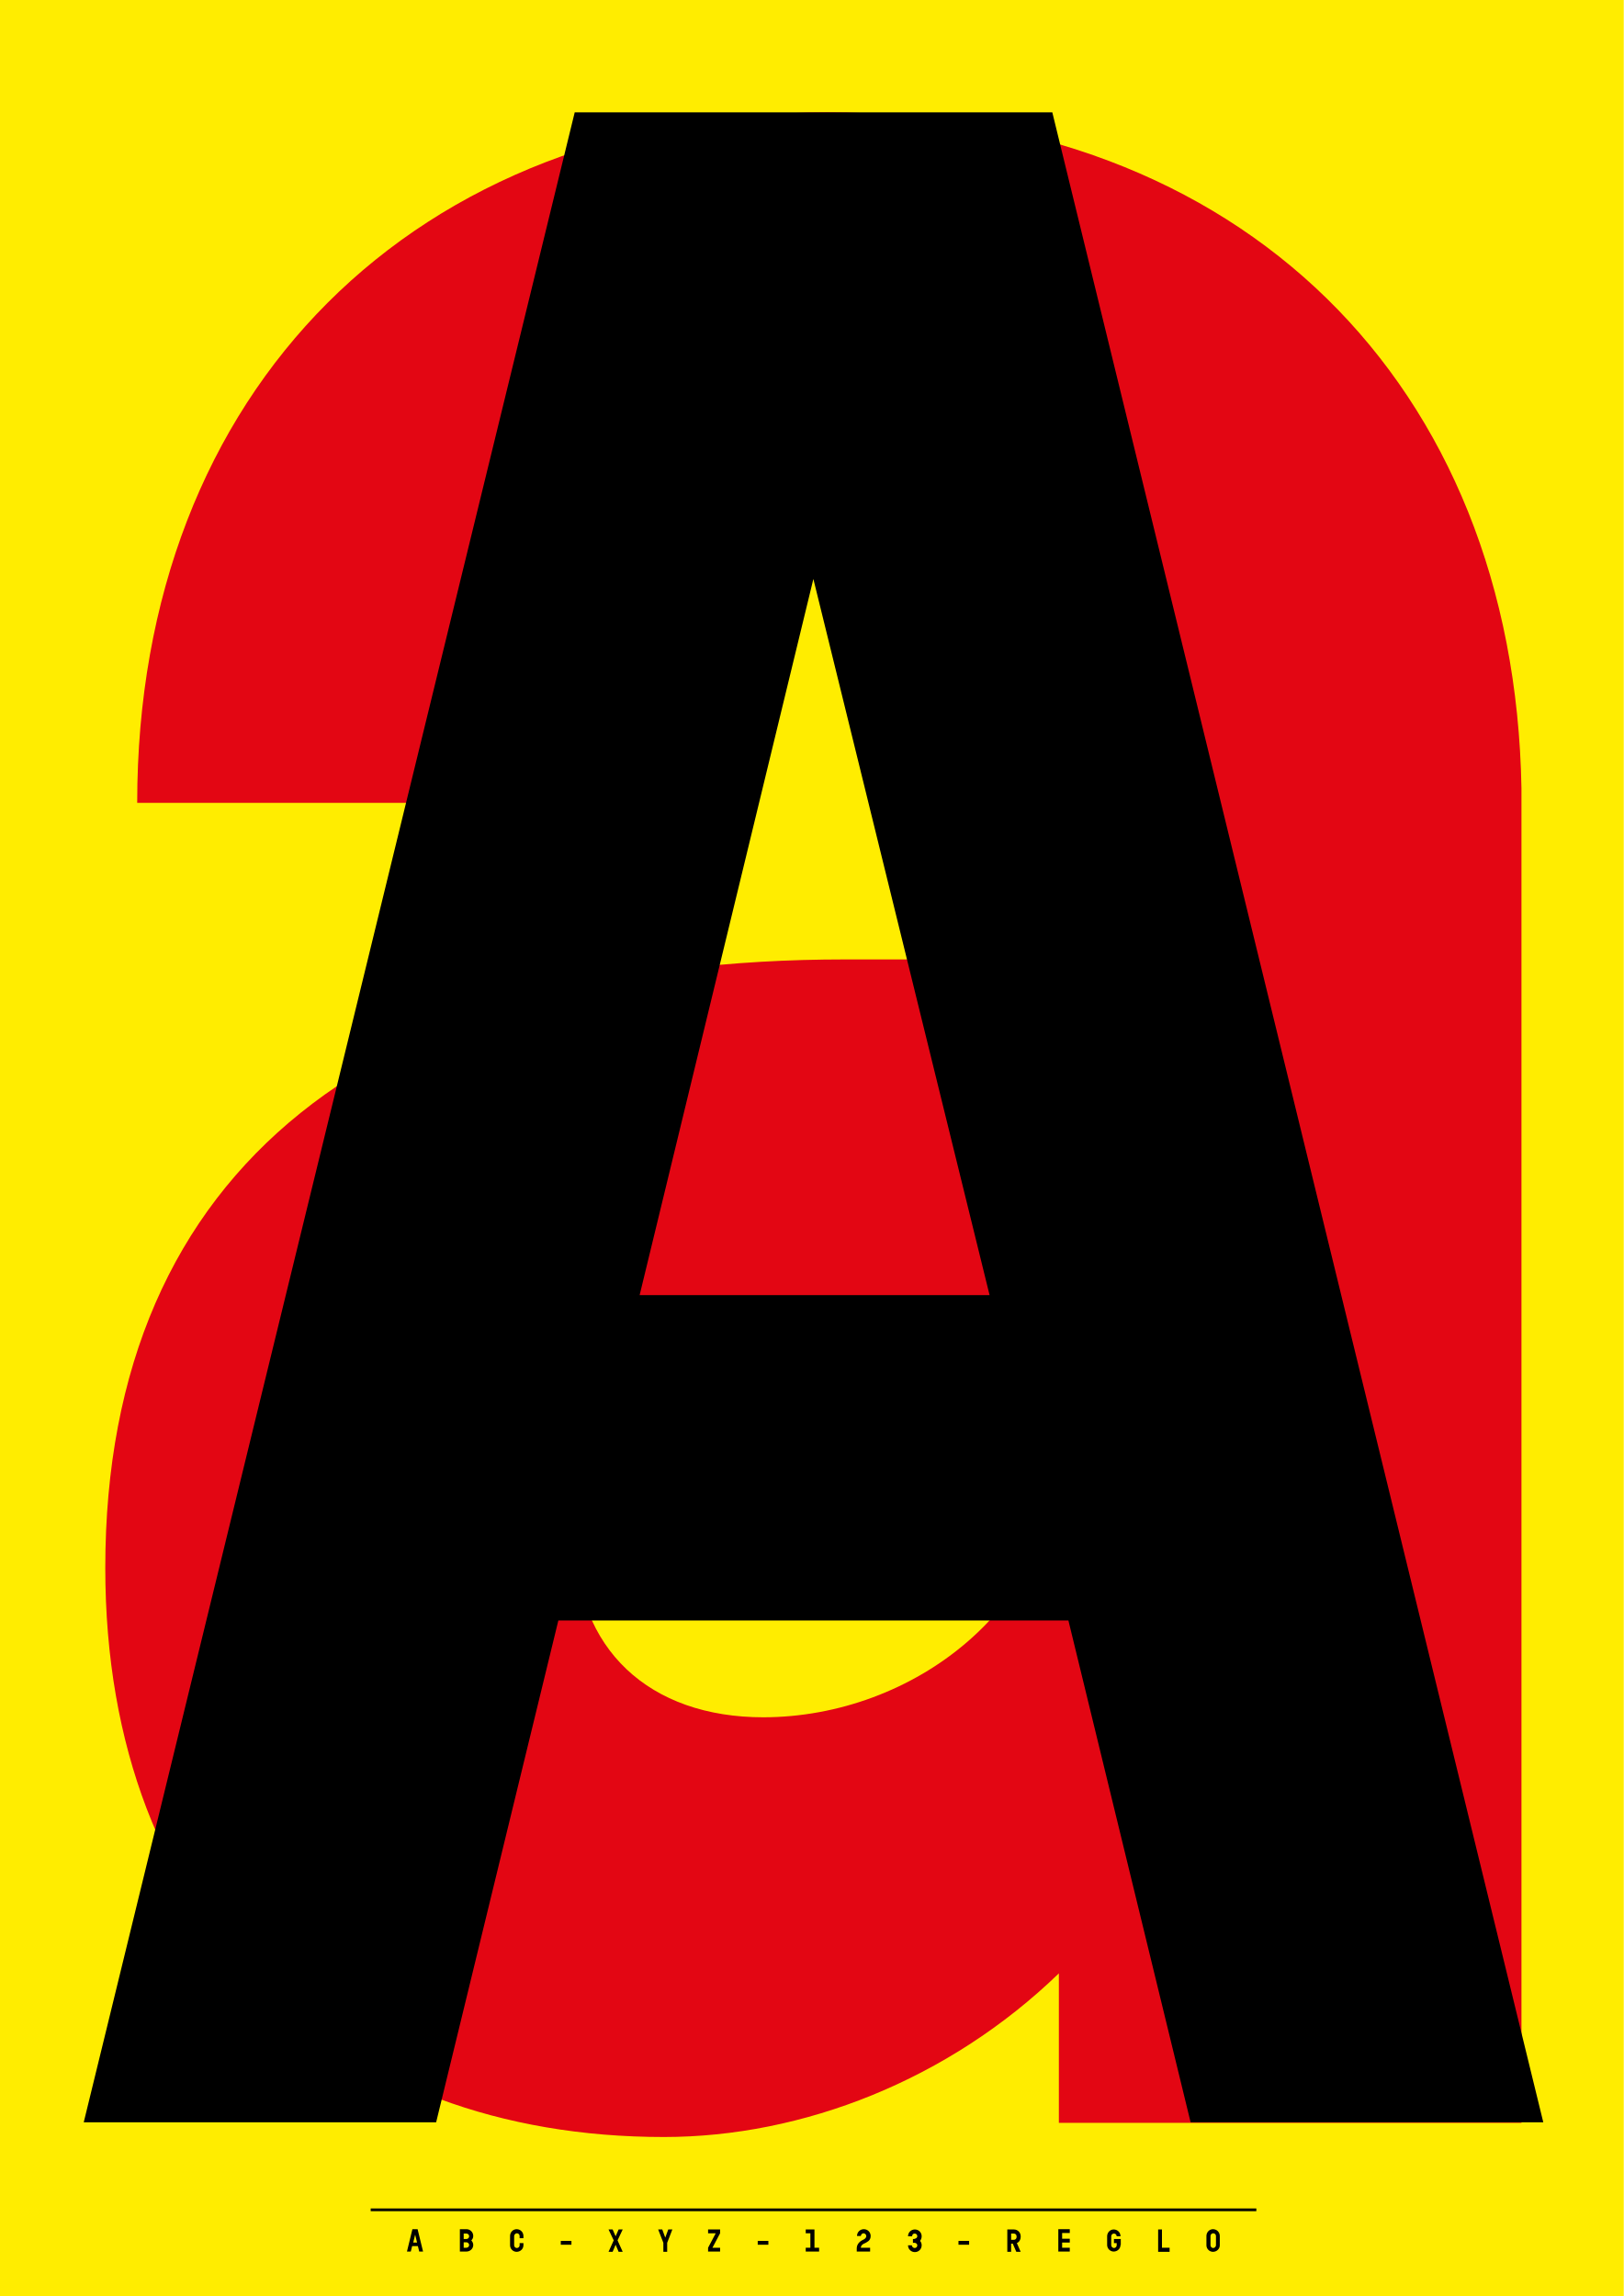
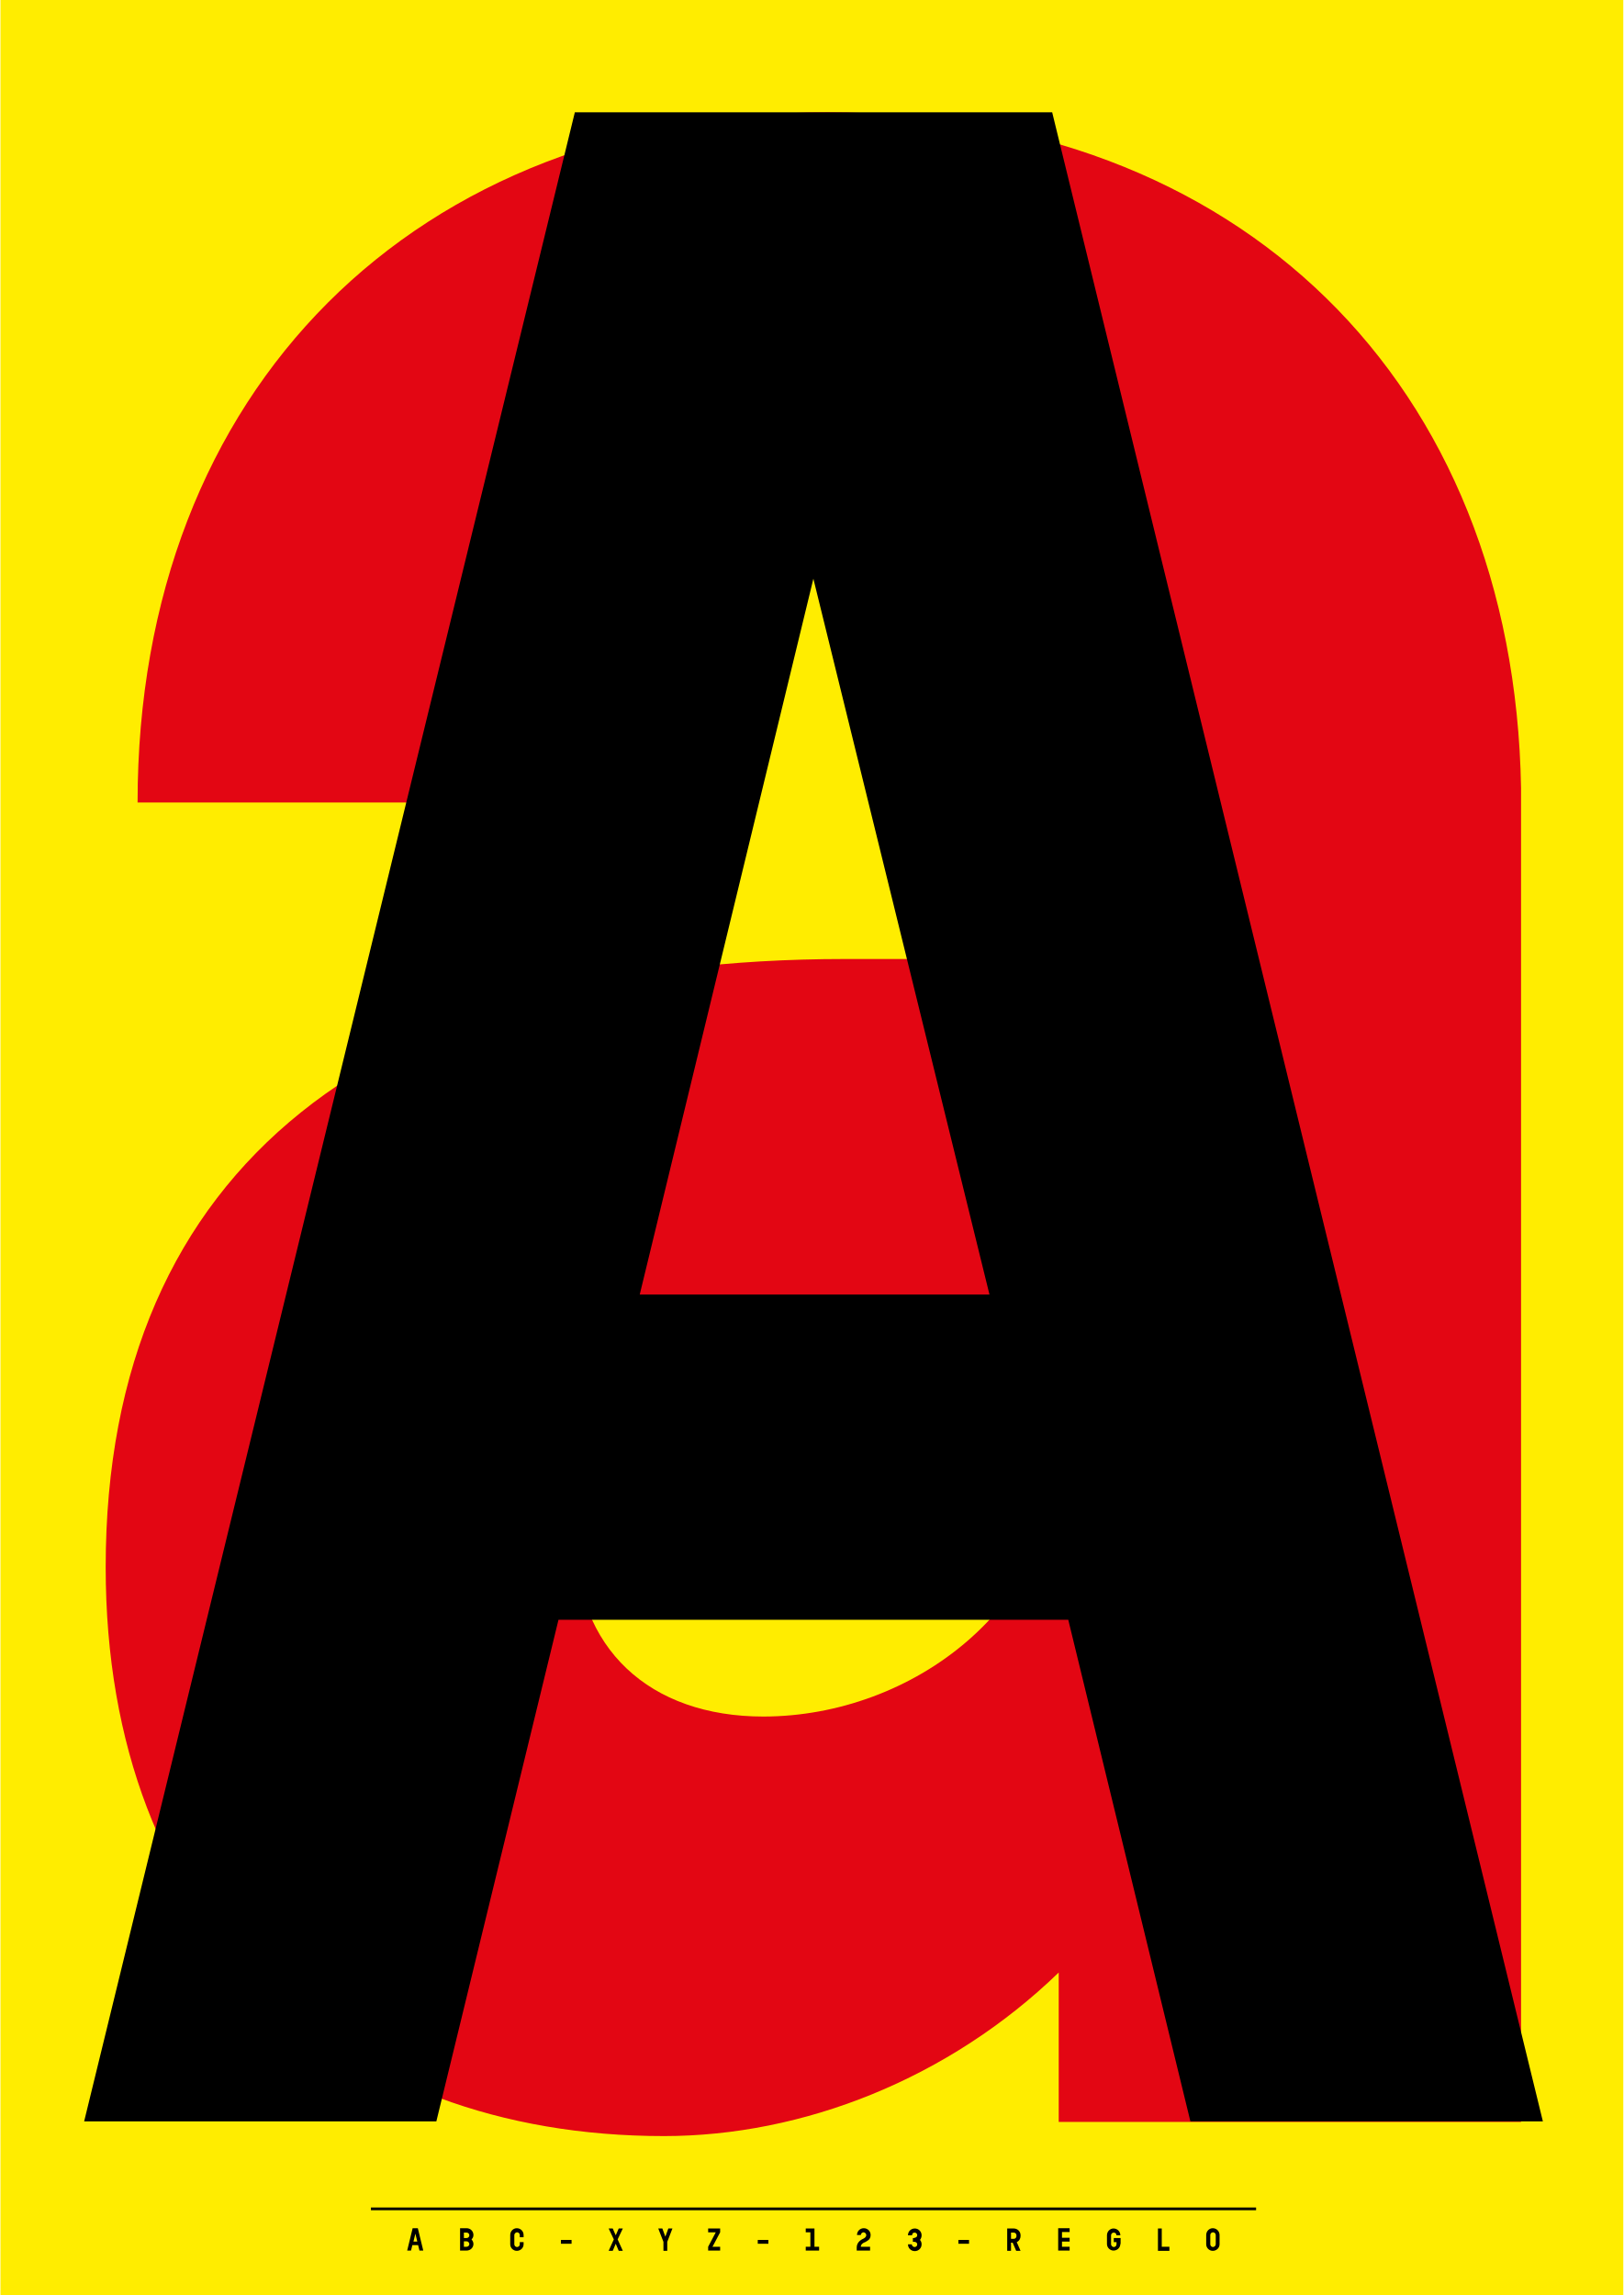
- <svg xmlns="http://www.w3.org/2000/svg" version="1.1" id="Layer_1" x="0px" y="0px" viewBox="0 0 595.3 841.9" enable-background="new 0 0 595.3 841.9" xml:space="preserve">
+ <svg xmlns="http://www.w3.org/2000/svg" width="595" height="841" version="1.1" id="Layer_1" x="0px" y="0px" viewBox="0 0 595.3 841.9" enable-background="new 0 0 595.3 841.9" xml:space="preserve">
  <rect fill="#FFED00" width="595.3" height="841.9" />
  <g>
    <path d="M151.1,823.6l-0.5,2h-1.4l2-8.2h1.9l2,8.2h-1.4l-0.5-2H151.1z M152.2,819.4l-0.7,2.9h1.4L152.2,819.4z" />
    <path d="M173.5,823.2c0,1.3-1.1,2.4-2.5,2.4h-2.4v-8.2h2.4c1.4,0,2.5,1.1,2.5,2.5c0,0.7-0.3,1.2-0.7,1.6   C173.2,822,173.5,822.5,173.5,823.2z M170,821h1c0.6,0,1-0.5,1-1c0-0.6-0.5-1-1-1h-1V821z M171,824.2c0.6,0,1-0.5,1-1s-0.5-1-1-1   h-1v2H171z" />
    <path d="M190.5,819.9c0-0.6-0.5-1-1-1c-0.5,0-1,0.5-1,1v3.4c0,0.6,0.5,1,1,1c0.6,0,1-0.5,1-1v-0.8h1.4v0.8c0,1.3-1.1,2.4-2.5,2.4   c-1.3,0-2.4-1.1-2.4-2.4v-3.4c0-1.4,1.1-2.5,2.4-2.5c1.4,0,2.5,1.1,2.5,2.5v0.8h-1.4V819.9z" />
    <path d="M209.5,821.7v1.4h-3.9v-1.4H209.5z" />
    <path d="M228.3,825.7h-1.5l-1.1-2.6l-1.1,2.6h-1.5l1.9-4.2l-1.9-4h1.5l1.1,2.5l1.1-2.5h1.5l-1.9,4L228.3,825.7z" />
    <path d="M244.6,822.4v3.3h-1.4v-3.3l-1.9-4.9h1.5l1.1,3l1.1-3h1.5L244.6,822.4z" />
    <path d="M261.2,824.2h2.8v1.4h-4.4v-1.4l2.8-5.3h-2.8v-1.4h4.4v1.4L261.2,824.2z" />
    <path d="M281.7,821.7v1.4h-3.9v-1.4H281.7z" />
    <path d="M295.4,824.2h1.7v-5.3h-1.7v-1.4h3.2v6.7h1.7v1.4h-4.9V824.2z" />
    <path d="M315.6,824.2h3.4v1.4h-4.9v-1.1c0-1.3,0.7-2.5,2.5-3.3c0.4-0.2,1-0.6,1-1.3c0-0.5-0.5-1-1-1c-0.5,0-1,0.5-1,1h-1.4   c0-1.4,1.1-2.5,2.5-2.5c1.4,0,2.5,1.1,2.5,2.5c0,1.8-1.4,2.2-2,2.6C316.5,822.7,315.6,823.3,315.6,824.2z" />
    <path d="M335.3,820.9c0.5,0,1-0.4,1-0.9c0-0.6-0.4-1-1-1c-0.6,0-0.9,0.5-0.9,1h-1.5c0-1.4,1.1-2.5,2.5-2.5c1.4,0,2.5,1.1,2.5,2.5   c0,0.6-0.2,1.2-0.6,1.7c0.4,0.4,0.6,1,0.6,1.6c0,1.4-1.1,2.5-2.5,2.5c-1.4,0-2.5-1.1-2.5-2.5h1.4c0,0.5,0.5,1,1,1c0.6,0,1-0.4,1-1   c0-0.5-0.5-0.9-1-0.9h-0.6v-1.4H335.3z" />
    <path d="M355.3,821.7v1.4h-3.9v-1.4H355.3z" />
    <path d="M370.7,822.7v3h-1.4v-8.2h2.4c1.4,0,2.5,1.1,2.5,2.5v0.3c0,0.9-0.5,1.8-1.4,2.2l1.4,3.2h-1.6l-1.3-3H370.7z M370.7,821.3h1   c0.6,0,1-0.5,1-1V820c0-0.6-0.5-1-1-1h-1V821.3z" />
    <path d="M389.4,820.9h2.8v1.4h-2.8v1.9h2.8v1.4H388v-8.2h4.2v1.4h-2.8V820.9z" />
    <path d="M410.8,823.2c0,1.3-1.1,2.4-2.5,2.4c-1.3,0-2.4-1.1-2.4-2.4V820c0-1.4,1.1-2.5,2.4-2.5c1.4,0,2.5,1.1,2.5,2.5h-1.4   c0-0.6-0.5-1-1-1c-0.6,0-1,0.5-1,1v3.3c0,0.5,0.5,1,1,1c0.6,0,1-0.5,1-1v-0.8h-1V821h2.5V823.2z" />
    <path d="M428.8,825.7h-4.2v-8.2h1.4v6.7h2.8V825.7z" />
    <path d="M447.2,819.9v3.4c0,1.3-1.1,2.4-2.5,2.4c-1.3,0-2.4-1.1-2.4-2.4v-3.4c0-1.4,1.1-2.5,2.4-2.5   C446.1,817.4,447.2,818.5,447.2,819.9z M445.8,823.3v-3.4c0-0.6-0.5-1-1-1c-0.6,0-1,0.5-1,1v3.4c0,0.6,0.5,1,1,1   C445.3,824.3,445.8,823.8,445.8,823.3z" />
  </g>
  <g>
    <rect x="135.9" y="809.8" width="324.7" height="1" />
  </g>
  <g>
    <path fill="#E30613" d="M557.8,778.4H388.2v-54.8c-40.4,39.1-93.9,60-144.8,60c-120,0-204.8-77-204.8-208.7   c0-147.4,100.5-223.1,271.4-223.1h78.3v-57.4c0-49.6-33.9-83.5-84.8-83.5c-49.6,0-83.5,33.9-83.5,83.5H50.3   C50.3,143,152.1,41.2,303.4,41.2s251.8,99.2,254.4,247.9V778.4z M388.2,530.5v-37.8h-31.3c-50.9,0-146.1-1.3-146.1,70.5   c0,41.7,27.4,66.5,69.1,66.5C334.7,629.6,388.2,589.2,388.2,530.5z" />
  </g>
  <g>
    <path d="M204.7,594.2l-44.8,184H30.7l180-737h175.1l180,737H436.5l-44.8-184H204.7z M298.2,212.3l-63.7,262.6h128.3L298.2,212.3z" />
  </g>
  <g>
</g>
  <g>
</g>
  <g>
</g>
  <g>
</g>
  <g>
</g>
  <g>
</g>
</svg>
